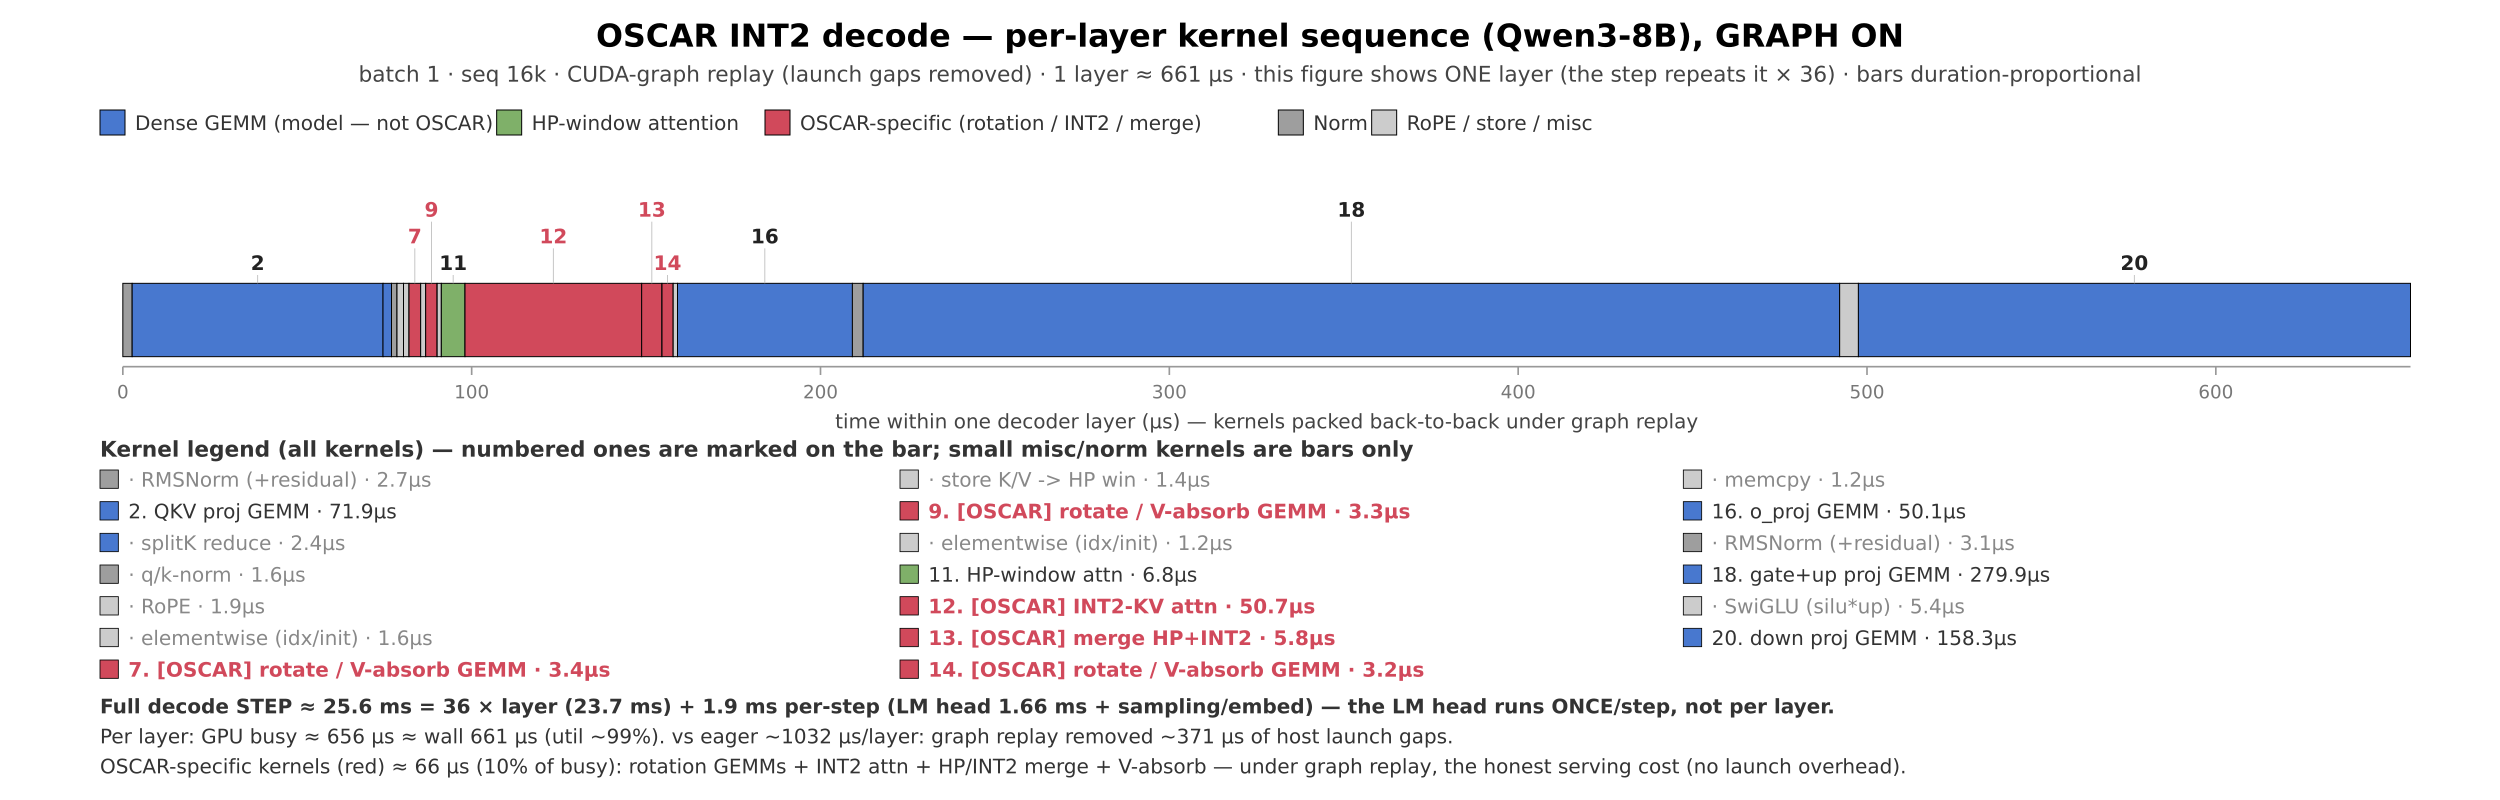
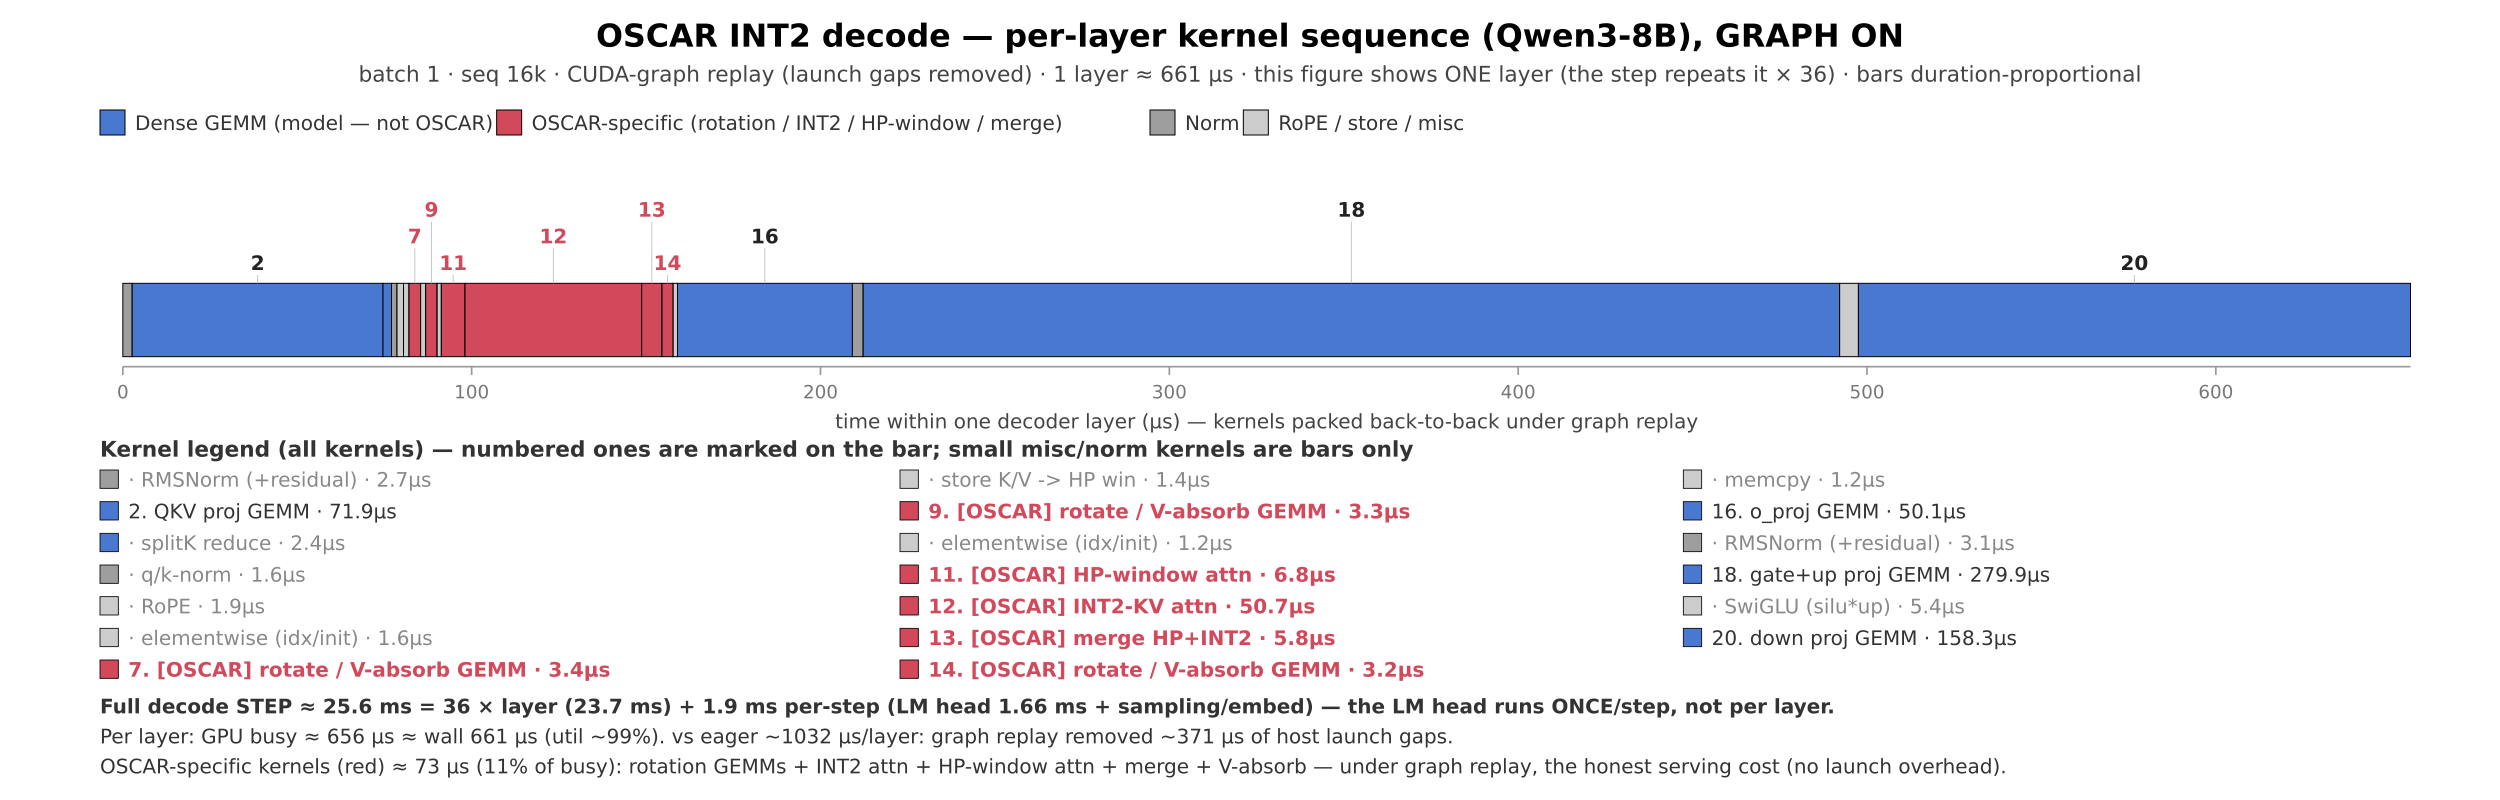
<svg xmlns="http://www.w3.org/2000/svg" width="1500" height="480" font-family="DejaVu Sans, Arial, sans-serif" viewBox="0 0 1500 480">
  <rect width="1500" height="480" fill="white" />
  <text x="750.0" y="28" text-anchor="middle" font-size="19" font-weight="bold">OSCAR INT2 decode — per-layer kernel sequence (Qwen3-8B), GRAPH ON</text>
  <text x="750.0" y="49" text-anchor="middle" font-size="13" fill="#444">batch 1 · seq 16k · CUDA-graph replay (launch gaps removed) · 1 layer ≈ 661 µs · this figure shows ONE layer (the step repeats it × 36) · bars duration-proportional</text>
  <rect x="60" y="66" width="15" height="15" fill="#4878cf" stroke="black" stroke-width="0.6" />
  <text x="81" y="78" font-size="12" fill="#333">Dense GEMM (model — not OSCAR)</text>
-   <rect x="298.0" y="66" width="15" height="15" fill="#7fb069" stroke="black" stroke-width="0.6" />
-   <text x="319.0" y="78" font-size="12" fill="#333">HP-window attention</text>
-   <rect x="459.0" y="66" width="15" height="15" fill="#d1495b" stroke="black" stroke-width="0.6" />
-   <text x="480.0" y="78" font-size="12" fill="#333">OSCAR-specific (rotation / INT2 / merge)</text>
-   <rect x="767.0" y="66" width="15" height="15" fill="#9e9e9e" stroke="black" stroke-width="0.6" />
-   <text x="788.0" y="78" font-size="12" fill="#333">Norm</text>
-   <rect x="823.0" y="66" width="15" height="15" fill="#cccccc" stroke="black" stroke-width="0.6" />
-   <text x="844.0" y="78" font-size="12" fill="#333">RoPE / store / misc</text>
+   <rect x="298.0" y="66" width="15" height="15" fill="#d1495b" stroke="black" stroke-width="0.6" />
+   <text x="319.0" y="78" font-size="12" fill="#333">OSCAR-specific (rotation / INT2 / HP-window / merge)</text>
+   <rect x="690.0" y="66" width="15" height="15" fill="#9e9e9e" stroke="black" stroke-width="0.6" />
+   <text x="711.0" y="78" font-size="12" fill="#333">Norm</text>
+   <rect x="746.0" y="66" width="15" height="15" fill="#cccccc" stroke="black" stroke-width="0.6" />
+   <text x="767.0" y="78" font-size="12" fill="#333">RoPE / store / misc</text>
  <line x1="73.7" y1="220" x2="1446.3" y2="220" stroke="#999" />
  <line x1="73.7" y1="220" x2="73.7" y2="225" stroke="#999" />
  <text x="73.7" y="239" text-anchor="middle" font-size="11" fill="#777">0</text>
  <line x1="283.0" y1="220" x2="283.0" y2="225" stroke="#999" />
  <text x="283.0" y="239" text-anchor="middle" font-size="11" fill="#777">100</text>
  <line x1="492.3" y1="220" x2="492.3" y2="225" stroke="#999" />
  <text x="492.3" y="239" text-anchor="middle" font-size="11" fill="#777">200</text>
  <line x1="701.6" y1="220" x2="701.6" y2="225" stroke="#999" />
  <text x="701.6" y="239" text-anchor="middle" font-size="11" fill="#777">300</text>
  <line x1="910.9" y1="220" x2="910.9" y2="225" stroke="#999" />
  <text x="910.9" y="239" text-anchor="middle" font-size="11" fill="#777">400</text>
  <line x1="1120.2" y1="220" x2="1120.2" y2="225" stroke="#999" />
  <text x="1120.2" y="239" text-anchor="middle" font-size="11" fill="#777">500</text>
  <line x1="1329.5" y1="220" x2="1329.5" y2="225" stroke="#999" />
  <text x="1329.5" y="239" text-anchor="middle" font-size="11" fill="#777">600</text>
  <text x="760.0" y="257" text-anchor="middle" font-size="12" fill="#444">time within one decoder layer (µs) — kernels packed back-to-back under graph replay</text>
  <rect x="73.7" y="170" width="5.6" height="44" fill="#9e9e9e" stroke="black" stroke-width="0.6" />
  <rect x="79.3" y="170" width="150.6" height="44" fill="#4878cf" stroke="black" stroke-width="0.6" />
  <line x1="154.6" y1="170" x2="154.6" y2="165.0" stroke="#bbb" stroke-width="0.5" />
  <text x="154.6" y="162.0" text-anchor="middle" font-size="12" fill="#222" font-weight="bold">2</text>
  <rect x="229.8" y="170" width="5.1" height="44" fill="#4878cf" stroke="black" stroke-width="0.6" />
  <rect x="234.9" y="170" width="3.3" height="44" fill="#9e9e9e" stroke="black" stroke-width="0.6" />
  <rect x="238.2" y="170" width="3.9" height="44" fill="#cccccc" stroke="black" stroke-width="0.6" />
  <rect x="242.1" y="170" width="3.3" height="44" fill="#cccccc" stroke="black" stroke-width="0.6" />
  <rect x="245.4" y="170" width="7.0" height="44" fill="#d1495b" stroke="black" stroke-width="0.6" />
  <line x1="248.9" y1="170" x2="248.9" y2="149.0" stroke="#bbb" stroke-width="0.5" />
  <text x="248.9" y="146.0" text-anchor="middle" font-size="12" fill="#d1495b" font-weight="bold">7</text>
  <rect x="252.4" y="170" width="3.0" height="44" fill="#cccccc" stroke="black" stroke-width="0.6" />
  <rect x="255.4" y="170" width="6.8" height="44" fill="#d1495b" stroke="black" stroke-width="0.6" />
  <line x1="258.9" y1="170" x2="258.9" y2="133.0" stroke="#bbb" stroke-width="0.5" />
  <text x="258.9" y="130.0" text-anchor="middle" font-size="12" fill="#d1495b" font-weight="bold">9</text>
  <rect x="262.3" y="170" width="2.5" height="44" fill="#cccccc" stroke="black" stroke-width="0.6" />
-   <rect x="264.8" y="170" width="14.2" height="44" fill="#7fb069" stroke="black" stroke-width="0.6" />
+   <rect x="264.8" y="170" width="14.2" height="44" fill="#d1495b" stroke="black" stroke-width="0.6" />
  <line x1="271.9" y1="170" x2="271.9" y2="165.0" stroke="#bbb" stroke-width="0.5" />
-   <text x="271.9" y="162.0" text-anchor="middle" font-size="12" fill="#222" font-weight="bold">11</text>
+   <text x="271.9" y="162.0" text-anchor="middle" font-size="12" fill="#d1495b" font-weight="bold">11</text>
  <rect x="279.0" y="170" width="106.0" height="44" fill="#d1495b" stroke="black" stroke-width="0.6" />
  <line x1="332.0" y1="170" x2="332.0" y2="149.0" stroke="#bbb" stroke-width="0.5" />
  <text x="332.0" y="146.0" text-anchor="middle" font-size="12" fill="#d1495b" font-weight="bold">12</text>
  <rect x="385.0" y="170" width="12.1" height="44" fill="#d1495b" stroke="black" stroke-width="0.6" />
  <line x1="391.1" y1="170" x2="391.1" y2="133.0" stroke="#bbb" stroke-width="0.5" />
  <text x="391.1" y="130.0" text-anchor="middle" font-size="12" fill="#d1495b" font-weight="bold">13</text>
  <rect x="397.2" y="170" width="6.7" height="44" fill="#d1495b" stroke="black" stroke-width="0.6" />
  <line x1="400.5" y1="170" x2="400.5" y2="165.0" stroke="#bbb" stroke-width="0.5" />
  <text x="400.5" y="162.0" text-anchor="middle" font-size="12" fill="#d1495b" font-weight="bold">14</text>
  <rect x="403.9" y="170" width="2.6" height="44" fill="#cccccc" stroke="black" stroke-width="0.6" />
  <rect x="406.5" y="170" width="105.0" height="44" fill="#4878cf" stroke="black" stroke-width="0.6" />
  <line x1="458.9" y1="170" x2="458.9" y2="149.0" stroke="#bbb" stroke-width="0.5" />
  <text x="458.9" y="146.0" text-anchor="middle" font-size="12" fill="#222" font-weight="bold">16</text>
  <rect x="511.4" y="170" width="6.5" height="44" fill="#9e9e9e" stroke="black" stroke-width="0.6" />
  <rect x="517.9" y="170" width="585.8" height="44" fill="#4878cf" stroke="black" stroke-width="0.6" />
  <line x1="810.8" y1="170" x2="810.8" y2="133.0" stroke="#bbb" stroke-width="0.5" />
  <text x="810.8" y="130.0" text-anchor="middle" font-size="12" fill="#222" font-weight="bold">18</text>
  <rect x="1103.8" y="170" width="11.3" height="44" fill="#cccccc" stroke="black" stroke-width="0.6" />
  <rect x="1115.0" y="170" width="331.3" height="44" fill="#4878cf" stroke="black" stroke-width="0.6" />
  <line x1="1280.6" y1="170" x2="1280.6" y2="165.0" stroke="#bbb" stroke-width="0.5" />
  <text x="1280.6" y="162.0" text-anchor="middle" font-size="12" fill="#222" font-weight="bold">20</text>
  <text x="60" y="274" font-size="13" font-weight="bold" fill="#333">Kernel legend (all kernels) — numbered ones are marked on the bar; small misc/norm kernels are bars only</text>
  <rect x="60" y="282" width="11" height="11" fill="#9e9e9e" stroke="black" stroke-width="0.5" />
  <text x="77" y="292" font-size="12" fill="#888">·   RMSNorm (+residual)  ·  2.7µs</text>
  <rect x="60" y="301" width="11" height="11" fill="#4878cf" stroke="black" stroke-width="0.5" />
  <text x="77" y="311" font-size="12" fill="#333">2.  QKV proj GEMM  ·  71.9µs</text>
  <rect x="60" y="320" width="11" height="11" fill="#4878cf" stroke="black" stroke-width="0.5" />
  <text x="77" y="330" font-size="12" fill="#888">·   splitK reduce  ·  2.4µs</text>
  <rect x="60" y="339" width="11" height="11" fill="#9e9e9e" stroke="black" stroke-width="0.5" />
  <text x="77" y="349" font-size="12" fill="#888">·   q/k-norm  ·  1.6µs</text>
  <rect x="60" y="358" width="11" height="11" fill="#cccccc" stroke="black" stroke-width="0.5" />
  <text x="77" y="368" font-size="12" fill="#888">·   RoPE  ·  1.9µs</text>
  <rect x="60" y="377" width="11" height="11" fill="#cccccc" stroke="black" stroke-width="0.5" />
  <text x="77" y="387" font-size="12" fill="#888">·   elementwise (idx/init)  ·  1.6µs</text>
  <rect x="60" y="396" width="11" height="11" fill="#d1495b" stroke="black" stroke-width="0.5" />
  <text x="77" y="406" font-size="12" fill="#d1495b" font-weight="bold">7.  [OSCAR] rotate / V-absorb GEMM  ·  3.4µs</text>
  <rect x="540" y="282" width="11" height="11" fill="#cccccc" stroke="black" stroke-width="0.5" />
  <text x="557" y="292" font-size="12" fill="#888">·   store K/V -&gt; HP win  ·  1.4µs</text>
  <rect x="540" y="301" width="11" height="11" fill="#d1495b" stroke="black" stroke-width="0.5" />
  <text x="557" y="311" font-size="12" fill="#d1495b" font-weight="bold">9.  [OSCAR] rotate / V-absorb GEMM  ·  3.3µs</text>
  <rect x="540" y="320" width="11" height="11" fill="#cccccc" stroke="black" stroke-width="0.5" />
  <text x="557" y="330" font-size="12" fill="#888">·   elementwise (idx/init)  ·  1.2µs</text>
-   <rect x="540" y="339" width="11" height="11" fill="#7fb069" stroke="black" stroke-width="0.5" />
-   <text x="557" y="349" font-size="12" fill="#333">11.  HP-window attn  ·  6.8µs</text>
+   <rect x="540" y="339" width="11" height="11" fill="#d1495b" stroke="black" stroke-width="0.5" />
+   <text x="557" y="349" font-size="12" fill="#d1495b" font-weight="bold">11.  [OSCAR] HP-window attn  ·  6.8µs</text>
  <rect x="540" y="358" width="11" height="11" fill="#d1495b" stroke="black" stroke-width="0.5" />
  <text x="557" y="368" font-size="12" fill="#d1495b" font-weight="bold">12.  [OSCAR] INT2-KV attn  ·  50.7µs</text>
  <rect x="540" y="377" width="11" height="11" fill="#d1495b" stroke="black" stroke-width="0.5" />
  <text x="557" y="387" font-size="12" fill="#d1495b" font-weight="bold">13.  [OSCAR] merge HP+INT2  ·  5.8µs</text>
  <rect x="540" y="396" width="11" height="11" fill="#d1495b" stroke="black" stroke-width="0.5" />
  <text x="557" y="406" font-size="12" fill="#d1495b" font-weight="bold">14.  [OSCAR] rotate / V-absorb GEMM  ·  3.2µs</text>
  <rect x="1010" y="282" width="11" height="11" fill="#cccccc" stroke="black" stroke-width="0.5" />
  <text x="1027" y="292" font-size="12" fill="#888">·   memcpy  ·  1.2µs</text>
  <rect x="1010" y="301" width="11" height="11" fill="#4878cf" stroke="black" stroke-width="0.5" />
  <text x="1027" y="311" font-size="12" fill="#333">16.  o_proj GEMM  ·  50.1µs</text>
  <rect x="1010" y="320" width="11" height="11" fill="#9e9e9e" stroke="black" stroke-width="0.5" />
  <text x="1027" y="330" font-size="12" fill="#888">·   RMSNorm (+residual)  ·  3.1µs</text>
  <rect x="1010" y="339" width="11" height="11" fill="#4878cf" stroke="black" stroke-width="0.5" />
  <text x="1027" y="349" font-size="12" fill="#333">18.  gate+up proj GEMM  ·  279.9µs</text>
  <rect x="1010" y="358" width="11" height="11" fill="#cccccc" stroke="black" stroke-width="0.5" />
  <text x="1027" y="368" font-size="12" fill="#888">·   SwiGLU (silu*up)  ·  5.4µs</text>
  <rect x="1010" y="377" width="11" height="11" fill="#4878cf" stroke="black" stroke-width="0.5" />
  <text x="1027" y="387" font-size="12" fill="#333">20.  down proj GEMM  ·  158.3µs</text>
  <text x="60" y="428" font-size="12" fill="#333" font-weight="bold">Full decode STEP ≈ 25.6 ms = 36 × layer (23.7 ms) + 1.9 ms per-step (LM head 1.66 ms + sampling/embed) — the LM head runs ONCE/step, not per layer.</text>
  <text x="60" y="446" font-size="12" fill="#333">Per layer: GPU busy ≈ 656 µs ≈ wall 661 µs (util ~99%). vs eager ~1032 µs/layer: graph replay removed ~371 µs of host launch gaps.</text>
-   <text x="60" y="464" font-size="12" fill="#333">OSCAR-specific kernels (red) ≈ 66 µs (10% of busy): rotation GEMMs + INT2 attn + HP/INT2 merge + V-absorb — under graph replay, the honest serving cost (no launch overhead).</text>
+   <text x="60" y="464" font-size="12" fill="#333">OSCAR-specific kernels (red) ≈ 73 µs (11% of busy): rotation GEMMs + INT2 attn + HP-window attn + merge + V-absorb — under graph replay, the honest serving cost (no launch overhead).</text>
</svg>
